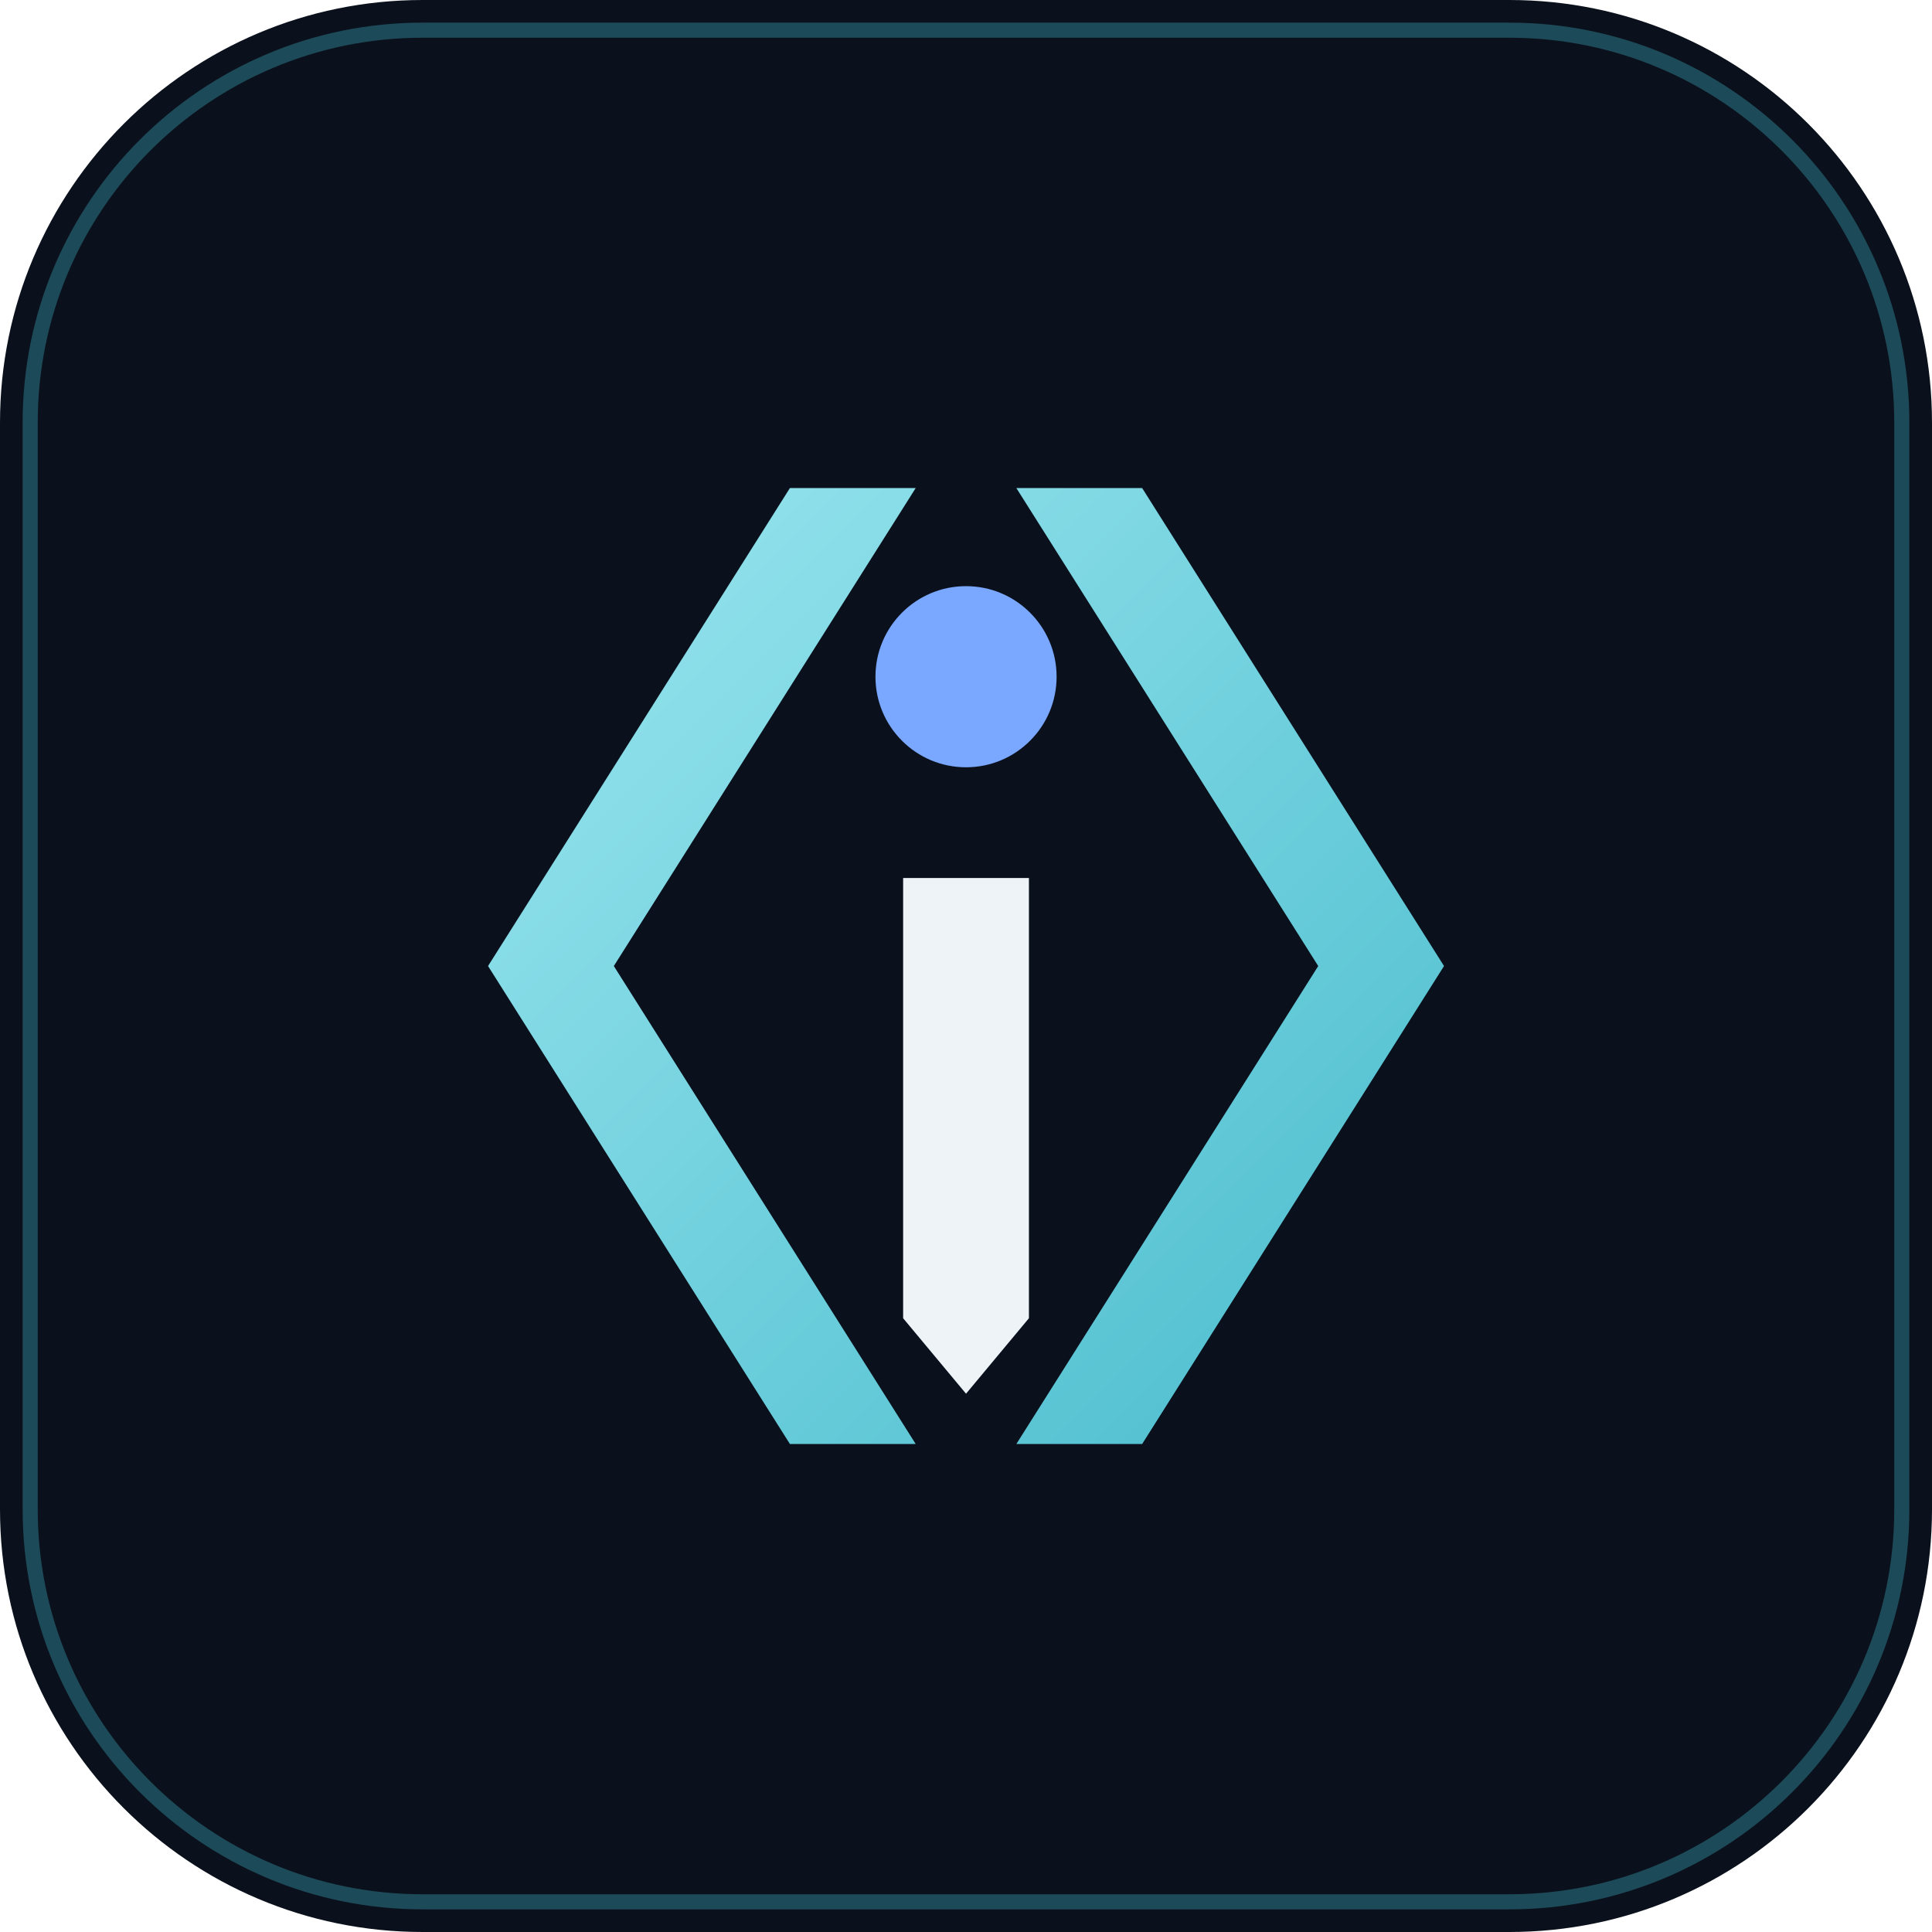
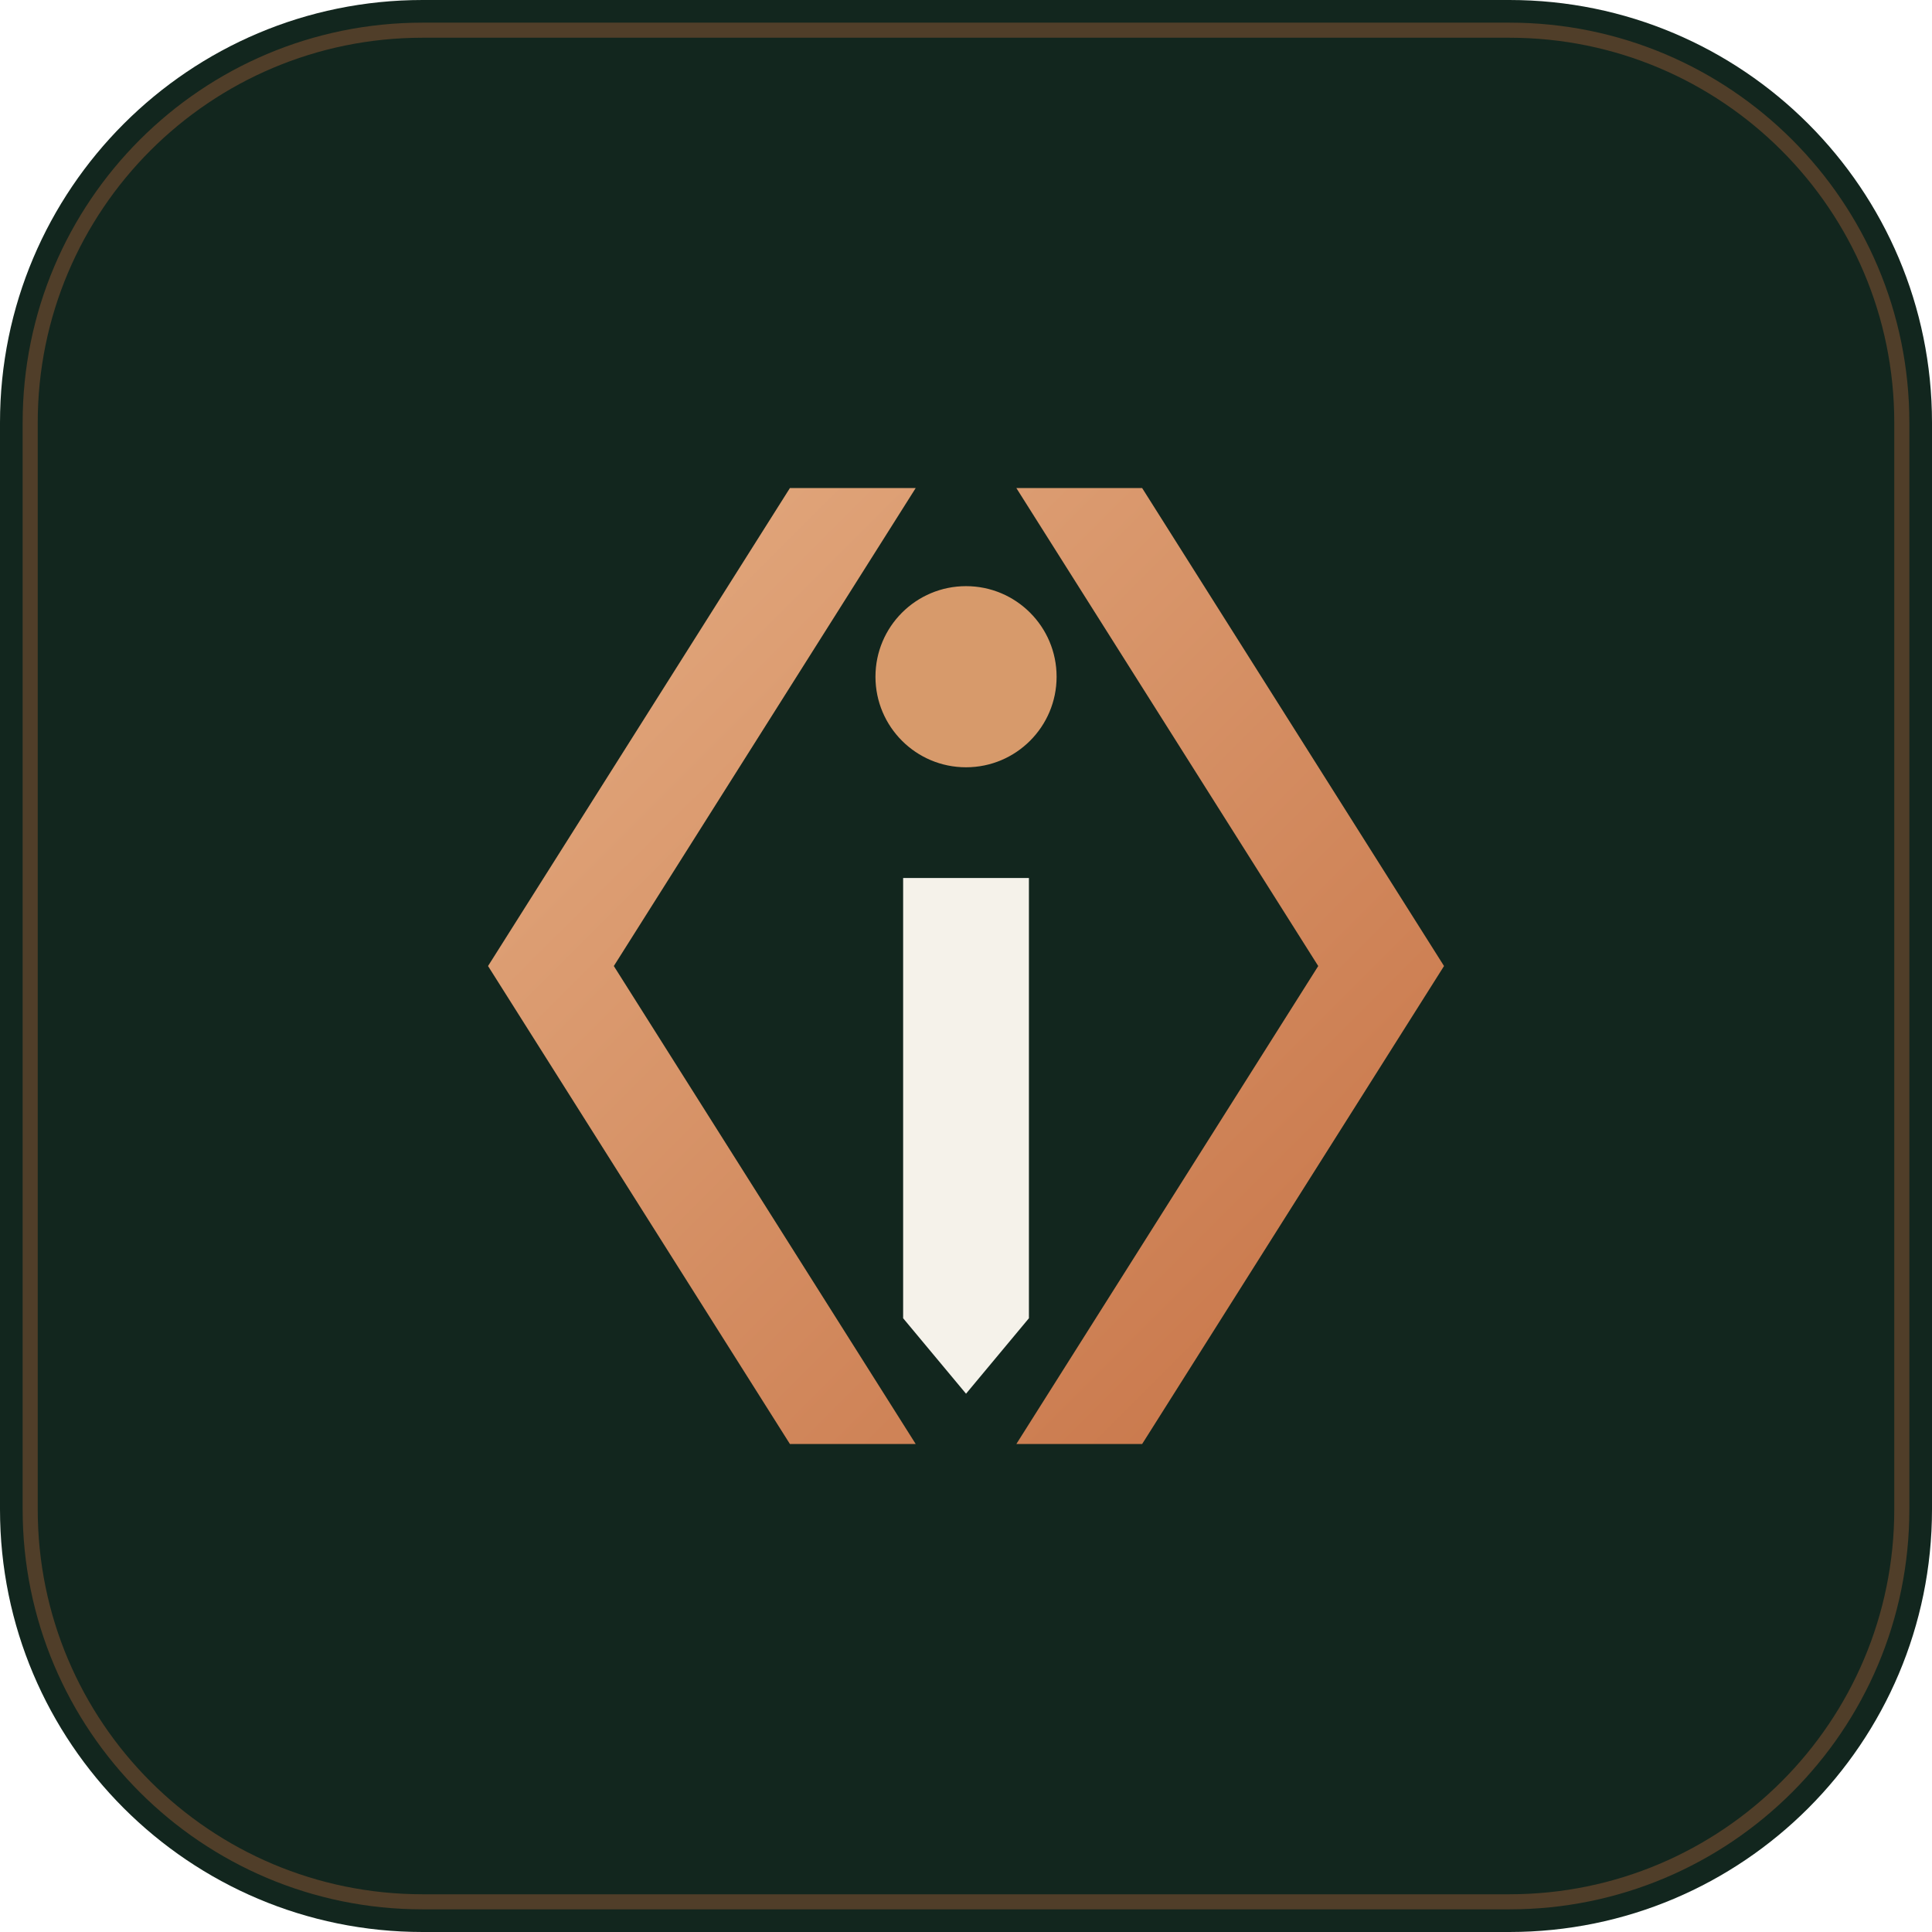
<svg xmlns="http://www.w3.org/2000/svg" viewBox="0 0 512 512" width="512" height="512" role="img" aria-label="Inferra Software">
-   <rect width="512" height="512" rx="112" fill="#0A111C" />
-   <rect x="8" y="8" width="496" height="496" rx="104" fill="none" stroke="#3FB6C8" stroke-opacity=".35" stroke-width="4" />
+   <rect width="512" height="512" rx="112" fill="#12261E" />
+   <rect x="8" y="8" width="496" height="496" rx="104" fill="none" stroke="#C26A3D" stroke-opacity=".35" stroke-width="4" />
  <g transform="translate(96 96) scale(6.667)">
    <defs>
      <linearGradient id="g" x1="0" y1="0" x2="48" y2="48" gradientUnits="userSpaceOnUse">
-         <stop offset="0" stop-color="#A5ECF4" />
-         <stop offset="1" stop-color="#3FB6C8" />
+         <stop offset="0" stop-color="#E8B48A" />
+         <stop offset="1" stop-color="#C26A3D" />
      </linearGradient>
    </defs>
    <g>
      <path fill="url(#g)" d="M17 5h5L10 24l12 19h-5L5 24z" />
      <path fill="url(#g)" d="M31 5h-5l12 19-12 19h5l12-19z" />
-       <path fill="#EEF3F8" d="M21.5 20.5h5V38l-2.5 3-2.5-3z" />
-       <circle fill="#7AA7FF" cx="24" cy="12.5" r="3.6" />
+       <path fill="#F5F2EA" d="M21.5 20.5h5V38l-2.5 3-2.5-3z" />
+       <circle fill="#D79A6B" cx="24" cy="12.5" r="3.6" />
    </g>
  </g>
</svg>
